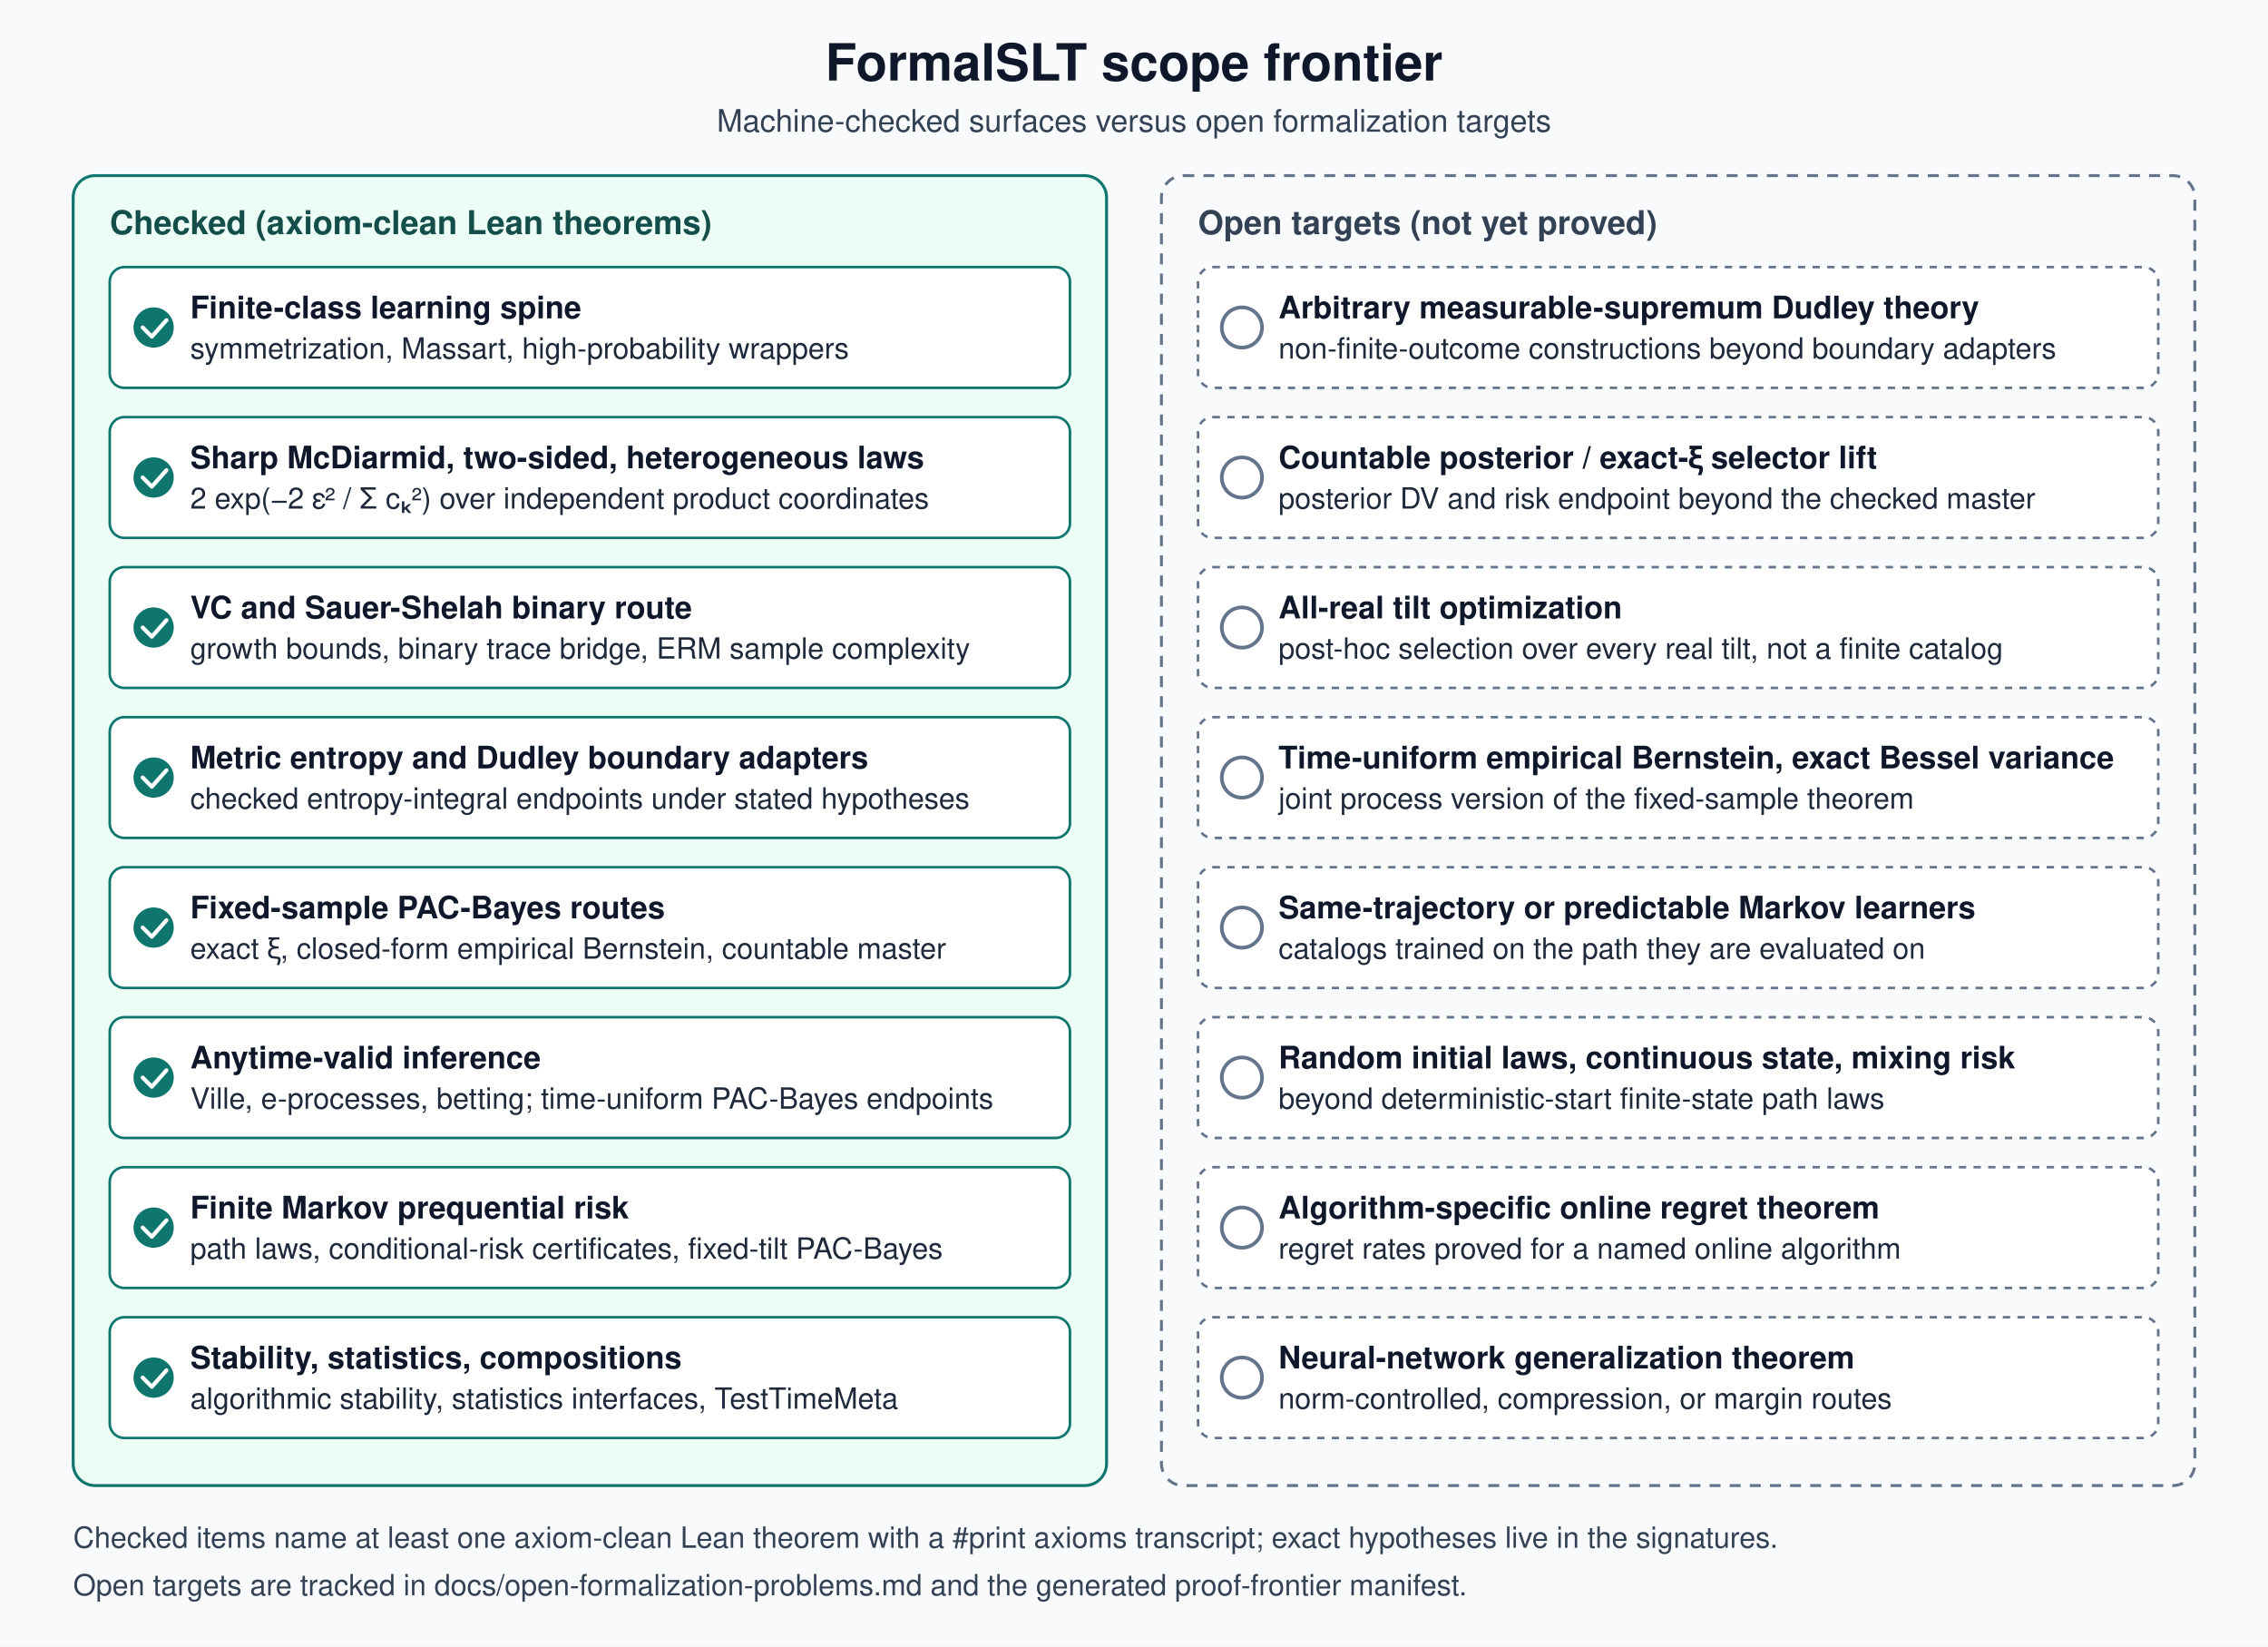
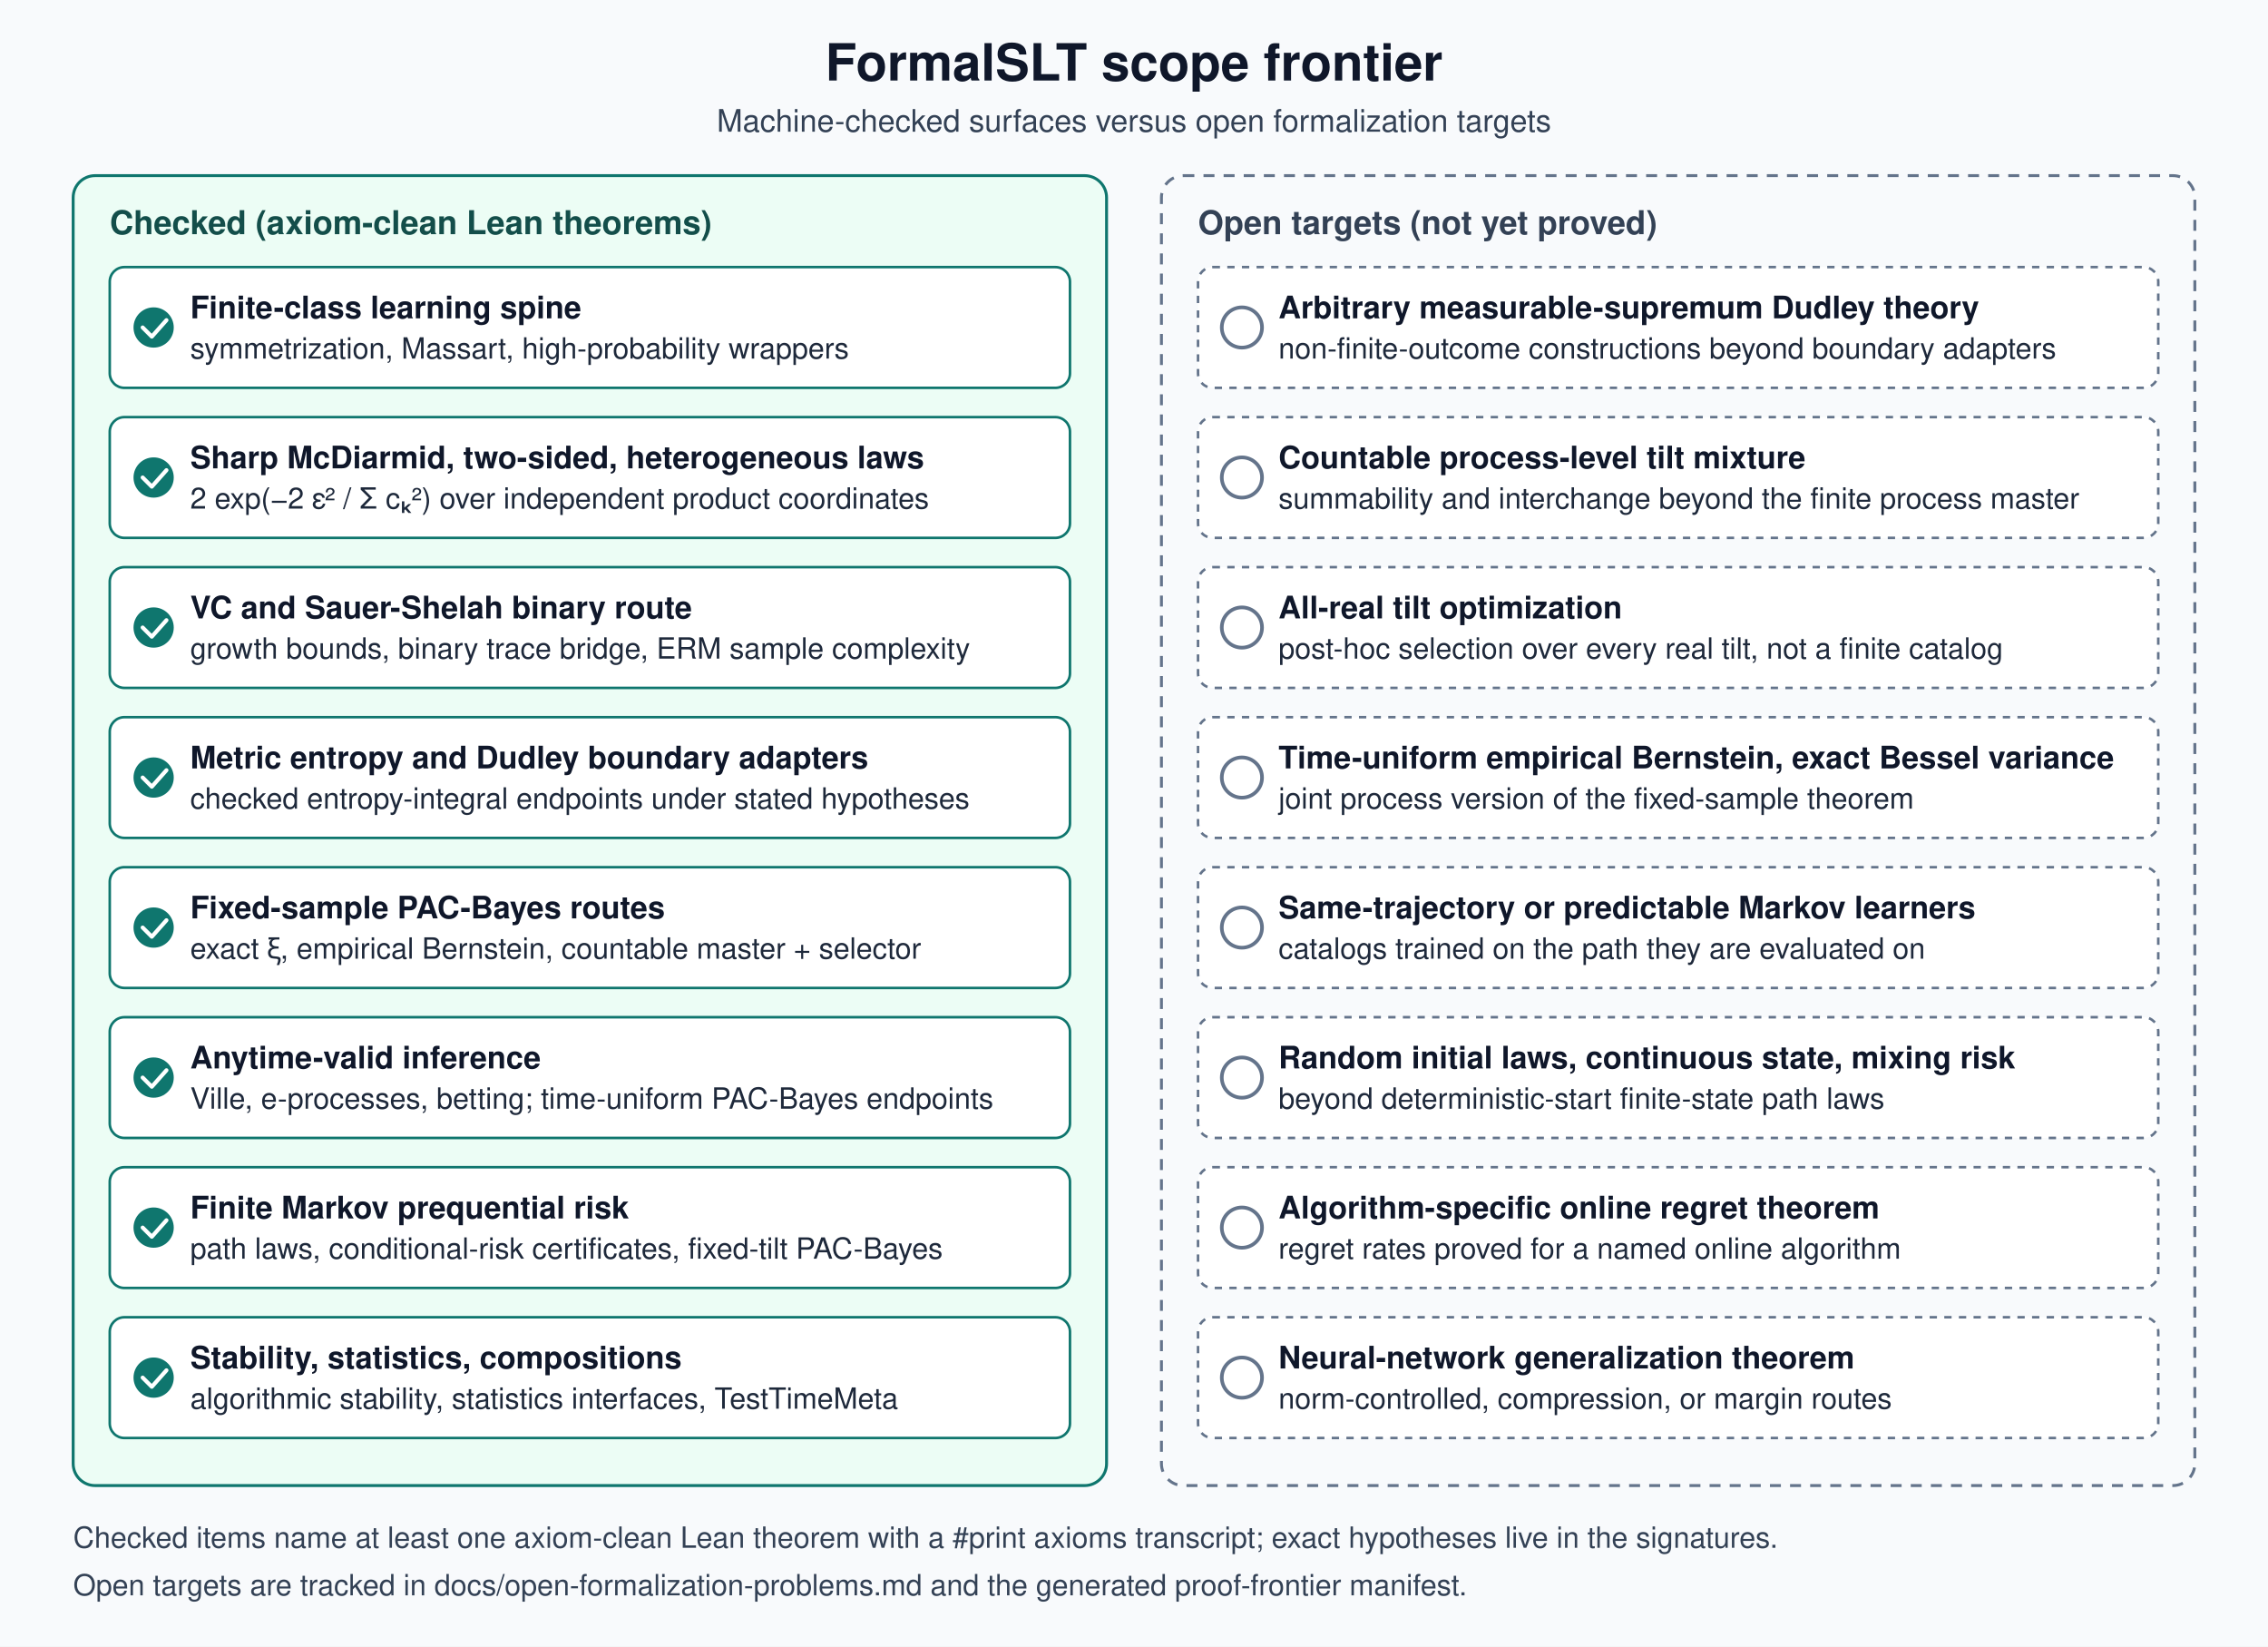
<svg xmlns="http://www.w3.org/2000/svg" width="1240" height="900" viewBox="0 0 1240 900" role="img" aria-labelledby="title desc">
  <defs>
    <style>
      text { font-family: ui-sans-serif, system-ui, -apple-system, BlinkMacSystemFont, "Segoe UI", Helvetica, Arial, sans-serif; }
      .bg { fill: #f8fafc; }
      .title-text { fill: #0f172a; font-size: 28px; font-weight: 700; }
      .subtitle { fill: #334155; font-size: 17px; }
      .col-in { fill: #ecfdf5; stroke: #0f766e; stroke-width: 1.6; }
      .col-out { fill: #f8fafc; stroke: #64748b; stroke-width: 1.6; stroke-dasharray: 6 5; }
      .col-title-in { fill: #134e4a; font-size: 18px; font-weight: 700; }
      .col-title-out { fill: #334155; font-size: 18px; font-weight: 700; }
      .item-in { fill: #ffffff; stroke: #0f766e; stroke-width: 1.4; }
      .item-out { fill: #ffffff; stroke: #64748b; stroke-width: 1.4; stroke-dasharray: 4 4; }
      .item-label { fill: #0f172a; font-size: 17px; font-weight: 700; }
      .item-sub { fill: #1e293b; font-size: 16px; }
      .badge-in { fill: #0f766e; }
      .footer { fill: #334155; font-size: 16px; }
    </style>
  </defs>
  <rect width="1240" height="900" class="bg" />
  <text x="620" y="44" text-anchor="middle" class="title-text">FormalSLT scope frontier</text>
  <text x="620" y="72" text-anchor="middle" class="subtitle">Machine-checked surfaces versus open formalization targets</text>
  <rect x="40" y="96" width="565" height="716" rx="12" class="col-in" />
  <text x="60" y="128" class="col-title-in">Checked (axiom-clean Lean theorems)</text>
  <rect x="60" y="146" width="525" height="66" rx="8" class="item-in" />
  <circle cx="84" cy="179" r="11" class="badge-in" />
  <path d="M78 179 L83 184 L91 175" stroke="#ffffff" stroke-width="2.2" fill="none" stroke-linecap="round" stroke-linejoin="round" />
  <text x="104" y="174" class="item-label">Finite-class learning spine</text>
  <text x="104" y="196" class="item-sub">symmetrization, Massart, high-probability wrappers</text>
  <rect x="60" y="228" width="525" height="66" rx="8" class="item-in" />
  <circle cx="84" cy="261" r="11" class="badge-in" />
  <path d="M78 261 L83 266 L91 257" stroke="#ffffff" stroke-width="2.2" fill="none" stroke-linecap="round" stroke-linejoin="round" />
  <text x="104" y="256" class="item-label">Sharp McDiarmid, two-sided, heterogeneous laws</text>
  <text x="104" y="278" class="item-sub">2 exp(−2 ε² / Σ cₖ²) over independent product coordinates</text>
  <rect x="60" y="310" width="525" height="66" rx="8" class="item-in" />
  <circle cx="84" cy="343" r="11" class="badge-in" />
  <path d="M78 343 L83 348 L91 339" stroke="#ffffff" stroke-width="2.2" fill="none" stroke-linecap="round" stroke-linejoin="round" />
  <text x="104" y="338" class="item-label">VC and Sauer-Shelah binary route</text>
  <text x="104" y="360" class="item-sub">growth bounds, binary trace bridge, ERM sample complexity</text>
  <rect x="60" y="392" width="525" height="66" rx="8" class="item-in" />
  <circle cx="84" cy="425" r="11" class="badge-in" />
  <path d="M78 425 L83 430 L91 421" stroke="#ffffff" stroke-width="2.2" fill="none" stroke-linecap="round" stroke-linejoin="round" />
  <text x="104" y="420" class="item-label">Metric entropy and Dudley boundary adapters</text>
  <text x="104" y="442" class="item-sub">checked entropy-integral endpoints under stated hypotheses</text>
  <rect x="60" y="474" width="525" height="66" rx="8" class="item-in" />
  <circle cx="84" cy="507" r="11" class="badge-in" />
  <path d="M78 507 L83 512 L91 503" stroke="#ffffff" stroke-width="2.2" fill="none" stroke-linecap="round" stroke-linejoin="round" />
  <text x="104" y="502" class="item-label">Fixed-sample PAC-Bayes routes</text>
-   <text x="104" y="524" class="item-sub">exact ξ, closed-form empirical Bernstein, countable master</text>
+   <text x="104" y="524" class="item-sub">exact ξ, empirical Bernstein, countable master + selector</text>
  <rect x="60" y="556" width="525" height="66" rx="8" class="item-in" />
  <circle cx="84" cy="589" r="11" class="badge-in" />
  <path d="M78 589 L83 594 L91 585" stroke="#ffffff" stroke-width="2.2" fill="none" stroke-linecap="round" stroke-linejoin="round" />
  <text x="104" y="584" class="item-label">Anytime-valid inference</text>
  <text x="104" y="606" class="item-sub">Ville, e-processes, betting; time-uniform PAC-Bayes endpoints</text>
  <rect x="60" y="638" width="525" height="66" rx="8" class="item-in" />
  <circle cx="84" cy="671" r="11" class="badge-in" />
  <path d="M78 671 L83 676 L91 667" stroke="#ffffff" stroke-width="2.2" fill="none" stroke-linecap="round" stroke-linejoin="round" />
  <text x="104" y="666" class="item-label">Finite Markov prequential risk</text>
  <text x="104" y="688" class="item-sub">path laws, conditional-risk certificates, fixed-tilt PAC-Bayes</text>
  <rect x="60" y="720" width="525" height="66" rx="8" class="item-in" />
  <circle cx="84" cy="753" r="11" class="badge-in" />
  <path d="M78 753 L83 758 L91 749" stroke="#ffffff" stroke-width="2.2" fill="none" stroke-linecap="round" stroke-linejoin="round" />
  <text x="104" y="748" class="item-label">Stability, statistics, compositions</text>
  <text x="104" y="770" class="item-sub">algorithmic stability, statistics interfaces, TestTimeMeta</text>
  <rect x="635" y="96" width="565" height="716" rx="12" class="col-out" />
  <text x="655" y="128" class="col-title-out">Open targets (not yet proved)</text>
  <rect x="655" y="146" width="525" height="66" rx="8" class="item-out" />
  <circle cx="679" cy="179" r="11" fill="none" stroke="#64748b" stroke-width="2" />
  <text x="699" y="174" class="item-label">Arbitrary measurable-supremum Dudley theory</text>
  <text x="699" y="196" class="item-sub">non-finite-outcome constructions beyond boundary adapters</text>
  <rect x="655" y="228" width="525" height="66" rx="8" class="item-out" />
  <circle cx="679" cy="261" r="11" fill="none" stroke="#64748b" stroke-width="2" />
-   <text x="699" y="256" class="item-label">Countable posterior / exact-ξ selector lift</text>
-   <text x="699" y="278" class="item-sub">posterior DV and risk endpoint beyond the checked master</text>
+   <text x="699" y="256" class="item-label">Countable process-level tilt mixture</text>
+   <text x="699" y="278" class="item-sub">summability and interchange beyond the finite process master</text>
  <rect x="655" y="310" width="525" height="66" rx="8" class="item-out" />
  <circle cx="679" cy="343" r="11" fill="none" stroke="#64748b" stroke-width="2" />
  <text x="699" y="338" class="item-label">All-real tilt optimization</text>
  <text x="699" y="360" class="item-sub">post-hoc selection over every real tilt, not a finite catalog</text>
  <rect x="655" y="392" width="525" height="66" rx="8" class="item-out" />
  <circle cx="679" cy="425" r="11" fill="none" stroke="#64748b" stroke-width="2" />
  <text x="699" y="420" class="item-label">Time-uniform empirical Bernstein, exact Bessel variance</text>
  <text x="699" y="442" class="item-sub">joint process version of the fixed-sample theorem</text>
  <rect x="655" y="474" width="525" height="66" rx="8" class="item-out" />
  <circle cx="679" cy="507" r="11" fill="none" stroke="#64748b" stroke-width="2" />
  <text x="699" y="502" class="item-label">Same-trajectory or predictable Markov learners</text>
  <text x="699" y="524" class="item-sub">catalogs trained on the path they are evaluated on</text>
  <rect x="655" y="556" width="525" height="66" rx="8" class="item-out" />
  <circle cx="679" cy="589" r="11" fill="none" stroke="#64748b" stroke-width="2" />
  <text x="699" y="584" class="item-label">Random initial laws, continuous state, mixing risk</text>
  <text x="699" y="606" class="item-sub">beyond deterministic-start finite-state path laws</text>
  <rect x="655" y="638" width="525" height="66" rx="8" class="item-out" />
  <circle cx="679" cy="671" r="11" fill="none" stroke="#64748b" stroke-width="2" />
  <text x="699" y="666" class="item-label">Algorithm-specific online regret theorem</text>
  <text x="699" y="688" class="item-sub">regret rates proved for a named online algorithm</text>
  <rect x="655" y="720" width="525" height="66" rx="8" class="item-out" />
  <circle cx="679" cy="753" r="11" fill="none" stroke="#64748b" stroke-width="2" />
  <text x="699" y="748" class="item-label">Neural-network generalization theorem</text>
  <text x="699" y="770" class="item-sub">norm-controlled, compression, or margin routes</text>
  <text x="40" y="846" class="footer">Checked items name at least one axiom-clean Lean theorem with a #print axioms transcript; exact hypotheses live in the signatures.</text>
  <text x="40" y="872" class="footer">Open targets are tracked in docs/open-formalization-problems.md and the generated proof-frontier manifest.</text>
</svg>
